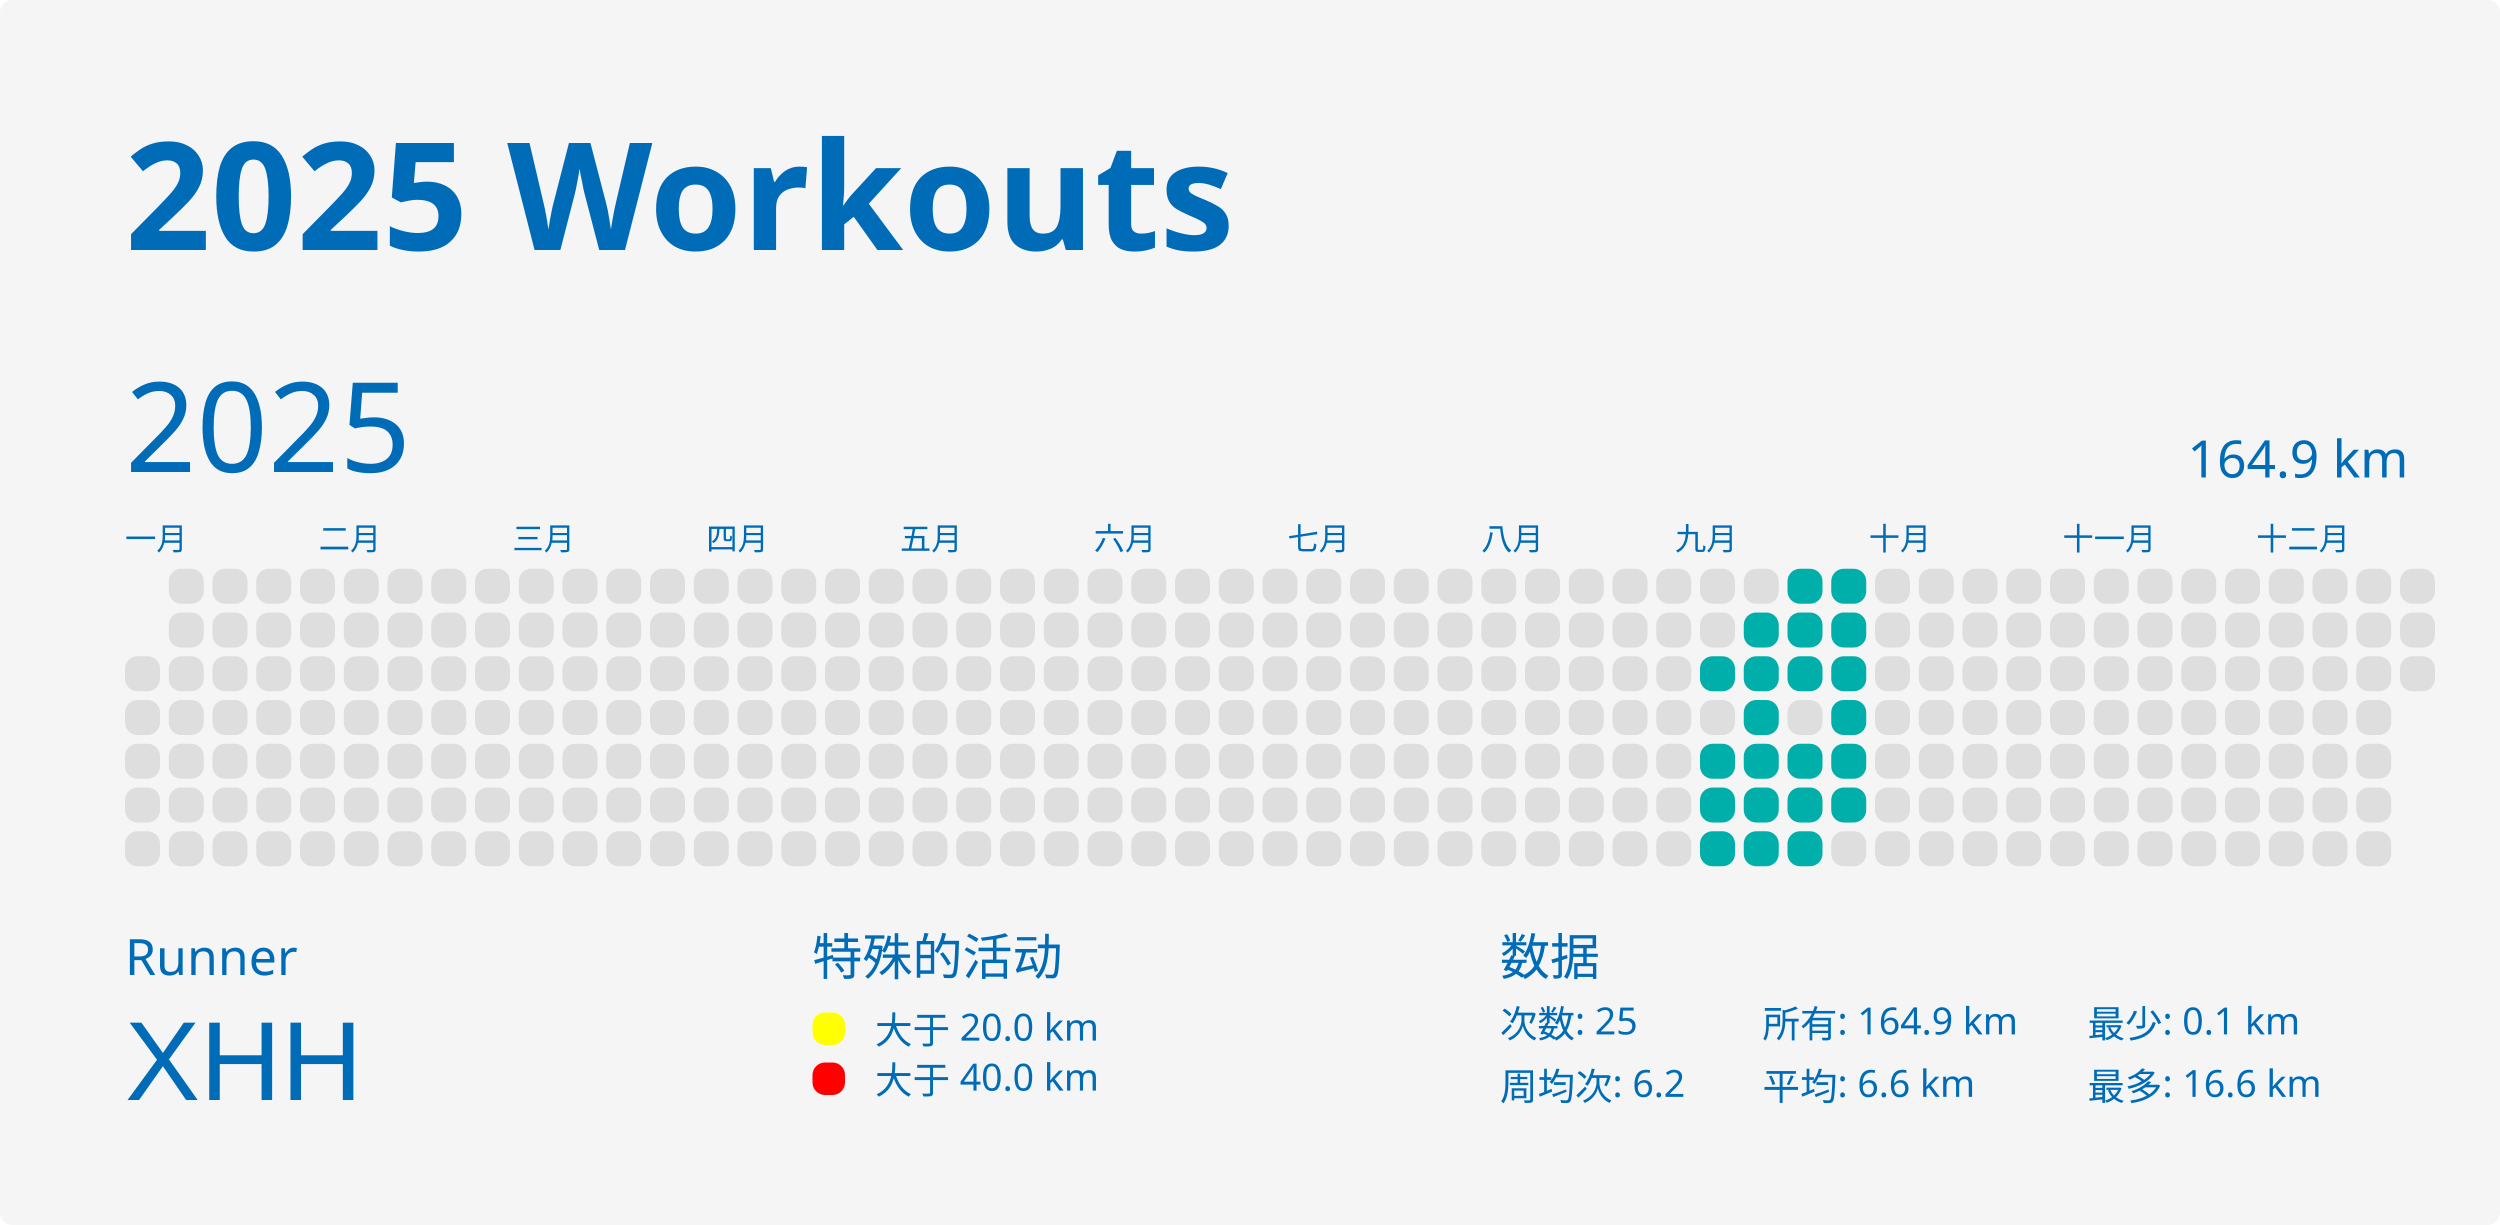
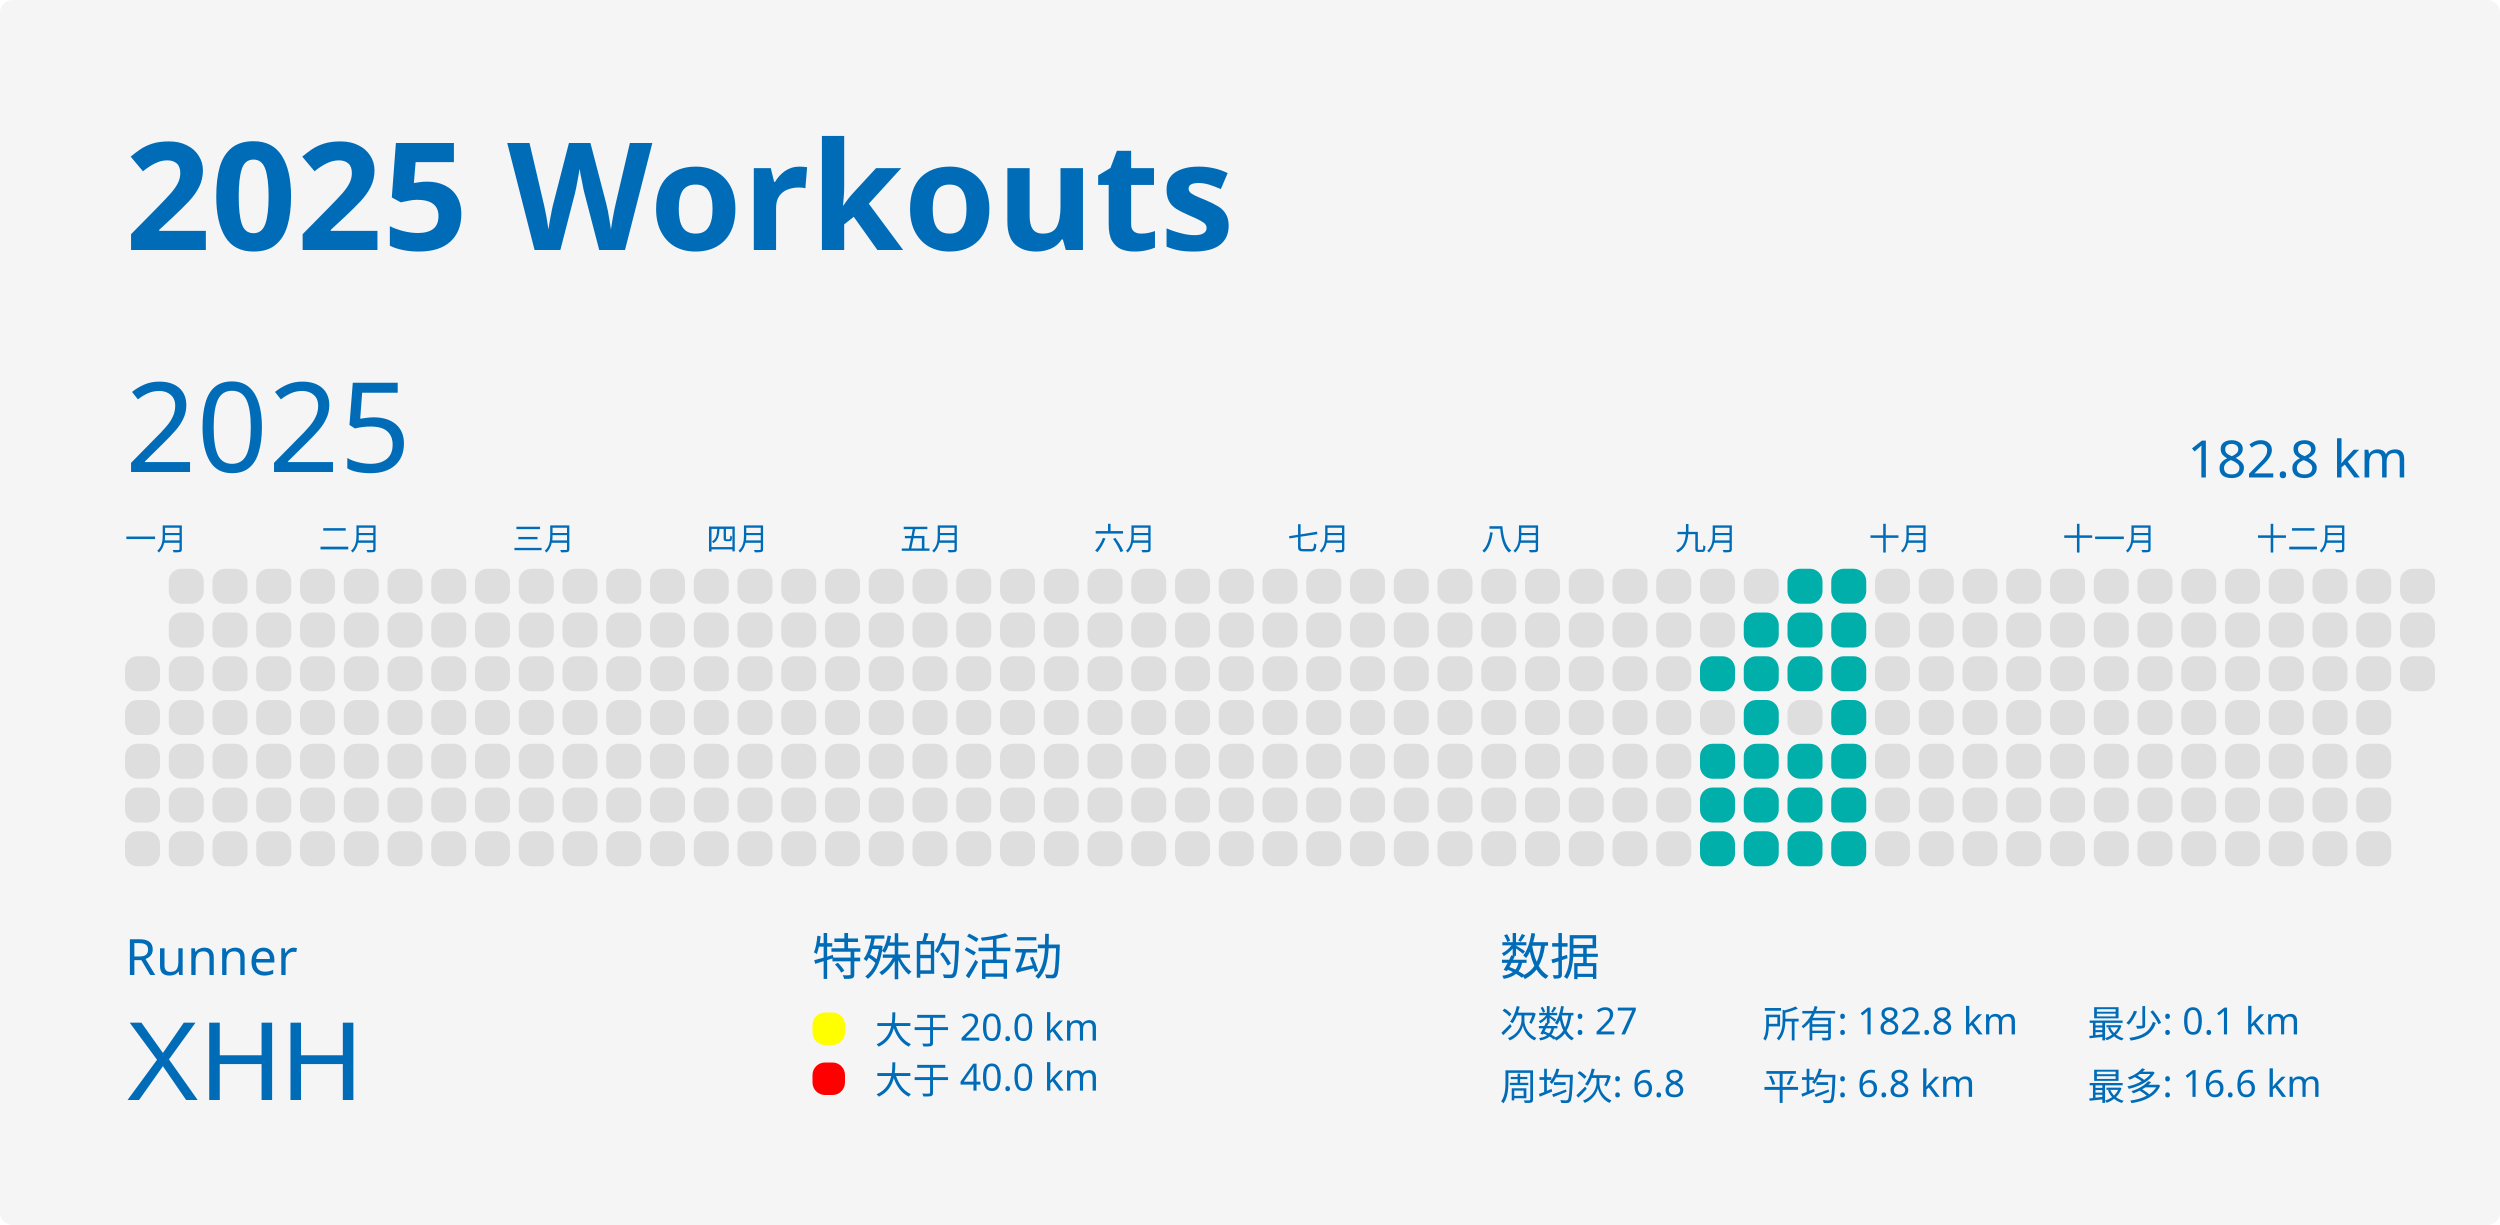
<svg xmlns="http://www.w3.org/2000/svg" baseProfile="full" height="98mm" version="1.1" viewBox="0,0,200,98" width="200mm">
  <defs />
  <rect fill="#f5f5f5" height="98" rx="1" ry="1" width="200" x="0" y="0" />
  <text fill="#006cb8" style="font-size:12px; font-family:MGI-Regular; font-weight:bold;" x="10" y="20">2025 Workouts</text>
  <text fill="#006cb8" style="font-size:4px; font-family:MGI-Regular" x="10" y="78">Runner</text>
  <text fill="#006cb8" style="font-size:9px; font-family:Arial" x="10" y="88">XHH</text>
  <text fill="#006cb8" style="font-size:4px; font-family:MGI-Regular" x="65" y="78">特殊的活动</text>
  <rect fill="yellow" height="2.6" rx="1" ry="1" width="2.6" x="65" y="81" />
  <text fill="#006cb8" style="font-size:3px; font-family:MGI-Regular" x="70" y="83.5">大于 20.0 km</text>
  <rect fill="red" height="2.6" rx="1" ry="1" width="2.6" x="65" y="85" />
  <text fill="#006cb8" style="font-size:3px; font-family:MGI-Regular" x="70" y="87.5">大于 40.0 km</text>
  <text fill="#006cb8" style="font-size:4px; font-family:MGI-Regular" x="120" y="78">数据</text>
-   <text fill="#006cb8" style="font-size:3px; font-family:MGI-Regular" x="120" y="83">次数: 25</text>
-   <text fill="#006cb8" style="font-size:3px; font-family:MGI-Regular" x="120" y="88">周均次: 6.2</text>
-   <text fill="#006cb8" style="font-size:3px; font-family:MGI-Regular" x="141" y="83">所有: 164.9 km</text>
-   <text fill="#006cb8" style="font-size:3px; font-family:MGI-Regular" x="141" y="88">平均: 6.6 km</text>
+   <text fill="#006cb8" style="font-size:3px; font-family:MGI-Regular" x="120" y="83">次数: 27</text>
+   <text fill="#006cb8" style="font-size:3px; font-family:MGI-Regular" x="120" y="88">周均次: 6.8</text>
+   <text fill="#006cb8" style="font-size:3px; font-family:MGI-Regular" x="141" y="83">所有: 182.8 km</text>
+   <text fill="#006cb8" style="font-size:3px; font-family:MGI-Regular" x="141" y="88">平均: 6.8 km</text>
  <text fill="#006cb8" style="font-size:3px; font-family:MGI-Regular" x="167" y="83">最少: 0.1 km</text>
  <text fill="#006cb8" style="font-size:3px; font-family:MGI-Regular" x="167" y="88">最多: 16.6 km</text>
  <text dominant-baseline="hanging" fill="#006cb8" style="font-size:10.0px; font-family:MGI-Regular;" x="10" y="30">2025</text>
-   <text dominant-baseline="hanging" fill="#006cb8" style="font-size:4.125px; font-family:MGI-Regular;" x="175" y="35">164.9 km</text>
+   <text dominant-baseline="hanging" fill="#006cb8" style="font-size:4.125px; font-family:MGI-Regular;" x="175" y="35">182.8 km</text>
  <text fill="#006cb8" style="font-size:2.5px; font-family:MGI-Regular" x="10.0" y="44">一月</text>
  <text fill="#006cb8" style="font-size:2.5px; font-family:MGI-Regular" x="25.5" y="44">二月</text>
  <text fill="#006cb8" style="font-size:2.5px; font-family:MGI-Regular" x="41.0" y="44">三月</text>
  <text fill="#006cb8" style="font-size:2.5px; font-family:MGI-Regular" x="56.5" y="44">四月</text>
  <text fill="#006cb8" style="font-size:2.5px; font-family:MGI-Regular" x="72.0" y="44">五月</text>
  <text fill="#006cb8" style="font-size:2.5px; font-family:MGI-Regular" x="87.5" y="44">六月</text>
  <text fill="#006cb8" style="font-size:2.5px; font-family:MGI-Regular" x="103.0" y="44">七月</text>
  <text fill="#006cb8" style="font-size:2.5px; font-family:MGI-Regular" x="118.5" y="44">八月</text>
  <text fill="#006cb8" style="font-size:2.5px; font-family:MGI-Regular" x="134.0" y="44">九月</text>
  <text fill="#006cb8" style="font-size:2.5px; font-family:MGI-Regular" x="149.5" y="44">十月</text>
  <text fill="#006cb8" style="font-size:2.5px; font-family:MGI-Regular" x="165.0" y="44">十一月</text>
  <text fill="#006cb8" style="font-size:2.5px; font-family:MGI-Regular" x="180.5" y="44">十二月</text>
  <rect fill="#dedede" height="2.8" rx="1" ry="1" width="2.8" x="10.0" y="52.5" />
  <rect fill="#dedede" height="2.8" rx="1" ry="1" width="2.8" x="10.0" y="56.0" />
  <rect fill="#dedede" height="2.8" rx="1" ry="1" width="2.8" x="10.0" y="59.5" />
  <rect fill="#dedede" height="2.8" rx="1" ry="1" width="2.8" x="10.0" y="63.0" />
  <rect fill="#dedede" height="2.8" rx="1" ry="1" width="2.8" x="10.0" y="66.5" />
  <rect fill="#dedede" height="2.8" rx="1" ry="1" width="2.8" x="13.5" y="45.5" />
  <rect fill="#dedede" height="2.8" rx="1" ry="1" width="2.8" x="13.5" y="49.0" />
  <rect fill="#dedede" height="2.8" rx="1" ry="1" width="2.8" x="13.5" y="52.5" />
  <rect fill="#dedede" height="2.8" rx="1" ry="1" width="2.8" x="13.5" y="56.0" />
  <rect fill="#dedede" height="2.8" rx="1" ry="1" width="2.8" x="13.5" y="59.5" />
  <rect fill="#dedede" height="2.8" rx="1" ry="1" width="2.8" x="13.5" y="63.0" />
  <rect fill="#dedede" height="2.8" rx="1" ry="1" width="2.8" x="13.5" y="66.5" />
  <rect fill="#dedede" height="2.8" rx="1" ry="1" width="2.8" x="17.0" y="45.5" />
  <rect fill="#dedede" height="2.8" rx="1" ry="1" width="2.8" x="17.0" y="49.0" />
  <rect fill="#dedede" height="2.8" rx="1" ry="1" width="2.8" x="17.0" y="52.5" />
  <rect fill="#dedede" height="2.8" rx="1" ry="1" width="2.8" x="17.0" y="56.0" />
  <rect fill="#dedede" height="2.8" rx="1" ry="1" width="2.8" x="17.0" y="59.5" />
  <rect fill="#dedede" height="2.8" rx="1" ry="1" width="2.8" x="17.0" y="63.0" />
  <rect fill="#dedede" height="2.8" rx="1" ry="1" width="2.8" x="17.0" y="66.5" />
  <rect fill="#dedede" height="2.8" rx="1" ry="1" width="2.8" x="20.5" y="45.5" />
  <rect fill="#dedede" height="2.8" rx="1" ry="1" width="2.8" x="20.5" y="49.0" />
  <rect fill="#dedede" height="2.8" rx="1" ry="1" width="2.8" x="20.5" y="52.5" />
  <rect fill="#dedede" height="2.8" rx="1" ry="1" width="2.8" x="20.5" y="56.0" />
  <rect fill="#dedede" height="2.8" rx="1" ry="1" width="2.8" x="20.5" y="59.5" />
  <rect fill="#dedede" height="2.8" rx="1" ry="1" width="2.8" x="20.5" y="63.0" />
  <rect fill="#dedede" height="2.8" rx="1" ry="1" width="2.8" x="20.5" y="66.5" />
  <rect fill="#dedede" height="2.8" rx="1" ry="1" width="2.8" x="24.0" y="45.5" />
  <rect fill="#dedede" height="2.8" rx="1" ry="1" width="2.8" x="24.0" y="49.0" />
  <rect fill="#dedede" height="2.8" rx="1" ry="1" width="2.8" x="24.0" y="52.5" />
  <rect fill="#dedede" height="2.8" rx="1" ry="1" width="2.8" x="24.0" y="56.0" />
  <rect fill="#dedede" height="2.8" rx="1" ry="1" width="2.8" x="24.0" y="59.5" />
  <rect fill="#dedede" height="2.8" rx="1" ry="1" width="2.8" x="24.0" y="63.0" />
  <rect fill="#dedede" height="2.8" rx="1" ry="1" width="2.8" x="24.0" y="66.5" />
  <rect fill="#dedede" height="2.8" rx="1" ry="1" width="2.8" x="27.5" y="45.5" />
  <rect fill="#dedede" height="2.8" rx="1" ry="1" width="2.8" x="27.5" y="49.0" />
  <rect fill="#dedede" height="2.8" rx="1" ry="1" width="2.8" x="27.5" y="52.5" />
  <rect fill="#dedede" height="2.8" rx="1" ry="1" width="2.8" x="27.5" y="56.0" />
  <rect fill="#dedede" height="2.8" rx="1" ry="1" width="2.8" x="27.5" y="59.5" />
  <rect fill="#dedede" height="2.8" rx="1" ry="1" width="2.8" x="27.5" y="63.0" />
  <rect fill="#dedede" height="2.8" rx="1" ry="1" width="2.8" x="27.5" y="66.5" />
  <rect fill="#dedede" height="2.8" rx="1" ry="1" width="2.8" x="31.0" y="45.5" />
  <rect fill="#dedede" height="2.8" rx="1" ry="1" width="2.8" x="31.0" y="49.0" />
  <rect fill="#dedede" height="2.8" rx="1" ry="1" width="2.8" x="31.0" y="52.5" />
  <rect fill="#dedede" height="2.8" rx="1" ry="1" width="2.8" x="31.0" y="56.0" />
  <rect fill="#dedede" height="2.8" rx="1" ry="1" width="2.8" x="31.0" y="59.5" />
  <rect fill="#dedede" height="2.8" rx="1" ry="1" width="2.8" x="31.0" y="63.0" />
  <rect fill="#dedede" height="2.8" rx="1" ry="1" width="2.8" x="31.0" y="66.5" />
  <rect fill="#dedede" height="2.8" rx="1" ry="1" width="2.8" x="34.5" y="45.5" />
  <rect fill="#dedede" height="2.8" rx="1" ry="1" width="2.8" x="34.5" y="49.0" />
  <rect fill="#dedede" height="2.8" rx="1" ry="1" width="2.8" x="34.5" y="52.5" />
  <rect fill="#dedede" height="2.8" rx="1" ry="1" width="2.8" x="34.5" y="56.0" />
  <rect fill="#dedede" height="2.8" rx="1" ry="1" width="2.8" x="34.5" y="59.5" />
  <rect fill="#dedede" height="2.8" rx="1" ry="1" width="2.8" x="34.5" y="63.0" />
  <rect fill="#dedede" height="2.8" rx="1" ry="1" width="2.8" x="34.5" y="66.5" />
  <rect fill="#dedede" height="2.8" rx="1" ry="1" width="2.8" x="38.0" y="45.5" />
  <rect fill="#dedede" height="2.8" rx="1" ry="1" width="2.8" x="38.0" y="49.0" />
  <rect fill="#dedede" height="2.8" rx="1" ry="1" width="2.8" x="38.0" y="52.5" />
  <rect fill="#dedede" height="2.8" rx="1" ry="1" width="2.8" x="38.0" y="56.0" />
  <rect fill="#dedede" height="2.8" rx="1" ry="1" width="2.8" x="38.0" y="59.5" />
  <rect fill="#dedede" height="2.8" rx="1" ry="1" width="2.8" x="38.0" y="63.0" />
  <rect fill="#dedede" height="2.8" rx="1" ry="1" width="2.8" x="38.0" y="66.5" />
  <rect fill="#dedede" height="2.8" rx="1" ry="1" width="2.8" x="41.5" y="45.5" />
  <rect fill="#dedede" height="2.8" rx="1" ry="1" width="2.8" x="41.5" y="49.0" />
  <rect fill="#dedede" height="2.8" rx="1" ry="1" width="2.8" x="41.5" y="52.5" />
  <rect fill="#dedede" height="2.8" rx="1" ry="1" width="2.8" x="41.5" y="56.0" />
  <rect fill="#dedede" height="2.8" rx="1" ry="1" width="2.8" x="41.5" y="59.5" />
  <rect fill="#dedede" height="2.8" rx="1" ry="1" width="2.8" x="41.5" y="63.0" />
  <rect fill="#dedede" height="2.8" rx="1" ry="1" width="2.8" x="41.5" y="66.5" />
  <rect fill="#dedede" height="2.8" rx="1" ry="1" width="2.8" x="45.0" y="45.5" />
  <rect fill="#dedede" height="2.8" rx="1" ry="1" width="2.8" x="45.0" y="49.0" />
  <rect fill="#dedede" height="2.8" rx="1" ry="1" width="2.8" x="45.0" y="52.5" />
  <rect fill="#dedede" height="2.8" rx="1" ry="1" width="2.8" x="45.0" y="56.0" />
  <rect fill="#dedede" height="2.8" rx="1" ry="1" width="2.8" x="45.0" y="59.5" />
  <rect fill="#dedede" height="2.8" rx="1" ry="1" width="2.8" x="45.0" y="63.0" />
  <rect fill="#dedede" height="2.8" rx="1" ry="1" width="2.8" x="45.0" y="66.5" />
  <rect fill="#dedede" height="2.8" rx="1" ry="1" width="2.8" x="48.5" y="45.5" />
  <rect fill="#dedede" height="2.8" rx="1" ry="1" width="2.8" x="48.5" y="49.0" />
  <rect fill="#dedede" height="2.8" rx="1" ry="1" width="2.8" x="48.5" y="52.5" />
  <rect fill="#dedede" height="2.8" rx="1" ry="1" width="2.8" x="48.5" y="56.0" />
  <rect fill="#dedede" height="2.8" rx="1" ry="1" width="2.8" x="48.5" y="59.5" />
  <rect fill="#dedede" height="2.8" rx="1" ry="1" width="2.8" x="48.5" y="63.0" />
  <rect fill="#dedede" height="2.8" rx="1" ry="1" width="2.8" x="48.5" y="66.5" />
  <rect fill="#dedede" height="2.8" rx="1" ry="1" width="2.8" x="52.0" y="45.5" />
  <rect fill="#dedede" height="2.8" rx="1" ry="1" width="2.8" x="52.0" y="49.0" />
  <rect fill="#dedede" height="2.8" rx="1" ry="1" width="2.8" x="52.0" y="52.5" />
  <rect fill="#dedede" height="2.8" rx="1" ry="1" width="2.8" x="52.0" y="56.0" />
  <rect fill="#dedede" height="2.8" rx="1" ry="1" width="2.8" x="52.0" y="59.5" />
  <rect fill="#dedede" height="2.8" rx="1" ry="1" width="2.8" x="52.0" y="63.0" />
  <rect fill="#dedede" height="2.8" rx="1" ry="1" width="2.8" x="52.0" y="66.5" />
  <rect fill="#dedede" height="2.8" rx="1" ry="1" width="2.8" x="55.5" y="45.5" />
  <rect fill="#dedede" height="2.8" rx="1" ry="1" width="2.8" x="55.5" y="49.0" />
  <rect fill="#dedede" height="2.8" rx="1" ry="1" width="2.8" x="55.5" y="52.5" />
  <rect fill="#dedede" height="2.8" rx="1" ry="1" width="2.8" x="55.5" y="56.0" />
  <rect fill="#dedede" height="2.8" rx="1" ry="1" width="2.8" x="55.5" y="59.5" />
  <rect fill="#dedede" height="2.8" rx="1" ry="1" width="2.8" x="55.5" y="63.0" />
  <rect fill="#dedede" height="2.8" rx="1" ry="1" width="2.8" x="55.5" y="66.5" />
  <rect fill="#dedede" height="2.8" rx="1" ry="1" width="2.8" x="59.0" y="45.5" />
  <rect fill="#dedede" height="2.8" rx="1" ry="1" width="2.8" x="59.0" y="49.0" />
  <rect fill="#dedede" height="2.8" rx="1" ry="1" width="2.8" x="59.0" y="52.5" />
  <rect fill="#dedede" height="2.8" rx="1" ry="1" width="2.8" x="59.0" y="56.0" />
  <rect fill="#dedede" height="2.8" rx="1" ry="1" width="2.8" x="59.0" y="59.5" />
  <rect fill="#dedede" height="2.8" rx="1" ry="1" width="2.8" x="59.0" y="63.0" />
  <rect fill="#dedede" height="2.8" rx="1" ry="1" width="2.8" x="59.0" y="66.5" />
  <rect fill="#dedede" height="2.8" rx="1" ry="1" width="2.8" x="62.5" y="45.5" />
  <rect fill="#dedede" height="2.8" rx="1" ry="1" width="2.8" x="62.5" y="49.0" />
  <rect fill="#dedede" height="2.8" rx="1" ry="1" width="2.8" x="62.5" y="52.5" />
  <rect fill="#dedede" height="2.8" rx="1" ry="1" width="2.8" x="62.5" y="56.0" />
  <rect fill="#dedede" height="2.8" rx="1" ry="1" width="2.8" x="62.5" y="59.5" />
  <rect fill="#dedede" height="2.8" rx="1" ry="1" width="2.8" x="62.5" y="63.0" />
  <rect fill="#dedede" height="2.8" rx="1" ry="1" width="2.8" x="62.5" y="66.5" />
  <rect fill="#dedede" height="2.8" rx="1" ry="1" width="2.8" x="66.0" y="45.5" />
  <rect fill="#dedede" height="2.8" rx="1" ry="1" width="2.8" x="66.0" y="49.0" />
  <rect fill="#dedede" height="2.8" rx="1" ry="1" width="2.8" x="66.0" y="52.5" />
  <rect fill="#dedede" height="2.8" rx="1" ry="1" width="2.8" x="66.0" y="56.0" />
  <rect fill="#dedede" height="2.8" rx="1" ry="1" width="2.8" x="66.0" y="59.5" />
  <rect fill="#dedede" height="2.8" rx="1" ry="1" width="2.8" x="66.0" y="63.0" />
  <rect fill="#dedede" height="2.8" rx="1" ry="1" width="2.8" x="66.0" y="66.5" />
  <rect fill="#dedede" height="2.8" rx="1" ry="1" width="2.8" x="69.5" y="45.5" />
  <rect fill="#dedede" height="2.8" rx="1" ry="1" width="2.8" x="69.5" y="49.0" />
  <rect fill="#dedede" height="2.8" rx="1" ry="1" width="2.8" x="69.5" y="52.5" />
  <rect fill="#dedede" height="2.8" rx="1" ry="1" width="2.8" x="69.5" y="56.0" />
  <rect fill="#dedede" height="2.8" rx="1" ry="1" width="2.8" x="69.5" y="59.5" />
  <rect fill="#dedede" height="2.8" rx="1" ry="1" width="2.8" x="69.5" y="63.0" />
  <rect fill="#dedede" height="2.8" rx="1" ry="1" width="2.8" x="69.5" y="66.5" />
  <rect fill="#dedede" height="2.8" rx="1" ry="1" width="2.8" x="73.0" y="45.5" />
  <rect fill="#dedede" height="2.8" rx="1" ry="1" width="2.8" x="73.0" y="49.0" />
  <rect fill="#dedede" height="2.8" rx="1" ry="1" width="2.8" x="73.0" y="52.5" />
  <rect fill="#dedede" height="2.8" rx="1" ry="1" width="2.8" x="73.0" y="56.0" />
  <rect fill="#dedede" height="2.8" rx="1" ry="1" width="2.8" x="73.0" y="59.5" />
  <rect fill="#dedede" height="2.8" rx="1" ry="1" width="2.8" x="73.0" y="63.0" />
  <rect fill="#dedede" height="2.8" rx="1" ry="1" width="2.8" x="73.0" y="66.5" />
  <rect fill="#dedede" height="2.8" rx="1" ry="1" width="2.8" x="76.5" y="45.5" />
  <rect fill="#dedede" height="2.8" rx="1" ry="1" width="2.8" x="76.5" y="49.0" />
  <rect fill="#dedede" height="2.8" rx="1" ry="1" width="2.8" x="76.5" y="52.5" />
  <rect fill="#dedede" height="2.8" rx="1" ry="1" width="2.8" x="76.5" y="56.0" />
  <rect fill="#dedede" height="2.8" rx="1" ry="1" width="2.8" x="76.5" y="59.5" />
  <rect fill="#dedede" height="2.8" rx="1" ry="1" width="2.8" x="76.5" y="63.0" />
  <rect fill="#dedede" height="2.8" rx="1" ry="1" width="2.8" x="76.5" y="66.5" />
  <rect fill="#dedede" height="2.8" rx="1" ry="1" width="2.8" x="80.0" y="45.5" />
  <rect fill="#dedede" height="2.8" rx="1" ry="1" width="2.8" x="80.0" y="49.0" />
  <rect fill="#dedede" height="2.8" rx="1" ry="1" width="2.8" x="80.0" y="52.5" />
  <rect fill="#dedede" height="2.8" rx="1" ry="1" width="2.8" x="80.0" y="56.0" />
  <rect fill="#dedede" height="2.8" rx="1" ry="1" width="2.8" x="80.0" y="59.5" />
  <rect fill="#dedede" height="2.8" rx="1" ry="1" width="2.8" x="80.0" y="63.0" />
  <rect fill="#dedede" height="2.8" rx="1" ry="1" width="2.8" x="80.0" y="66.5" />
  <rect fill="#dedede" height="2.8" rx="1" ry="1" width="2.8" x="83.5" y="45.5" />
  <rect fill="#dedede" height="2.8" rx="1" ry="1" width="2.8" x="83.5" y="49.0" />
  <rect fill="#dedede" height="2.8" rx="1" ry="1" width="2.8" x="83.5" y="52.5" />
  <rect fill="#dedede" height="2.8" rx="1" ry="1" width="2.8" x="83.5" y="56.0" />
  <rect fill="#dedede" height="2.8" rx="1" ry="1" width="2.8" x="83.5" y="59.5" />
  <rect fill="#dedede" height="2.8" rx="1" ry="1" width="2.8" x="83.5" y="63.0" />
  <rect fill="#dedede" height="2.8" rx="1" ry="1" width="2.8" x="83.5" y="66.5" />
  <rect fill="#dedede" height="2.8" rx="1" ry="1" width="2.8" x="87.0" y="45.5" />
  <rect fill="#dedede" height="2.8" rx="1" ry="1" width="2.8" x="87.0" y="49.0" />
  <rect fill="#dedede" height="2.8" rx="1" ry="1" width="2.8" x="87.0" y="52.5" />
  <rect fill="#dedede" height="2.8" rx="1" ry="1" width="2.8" x="87.0" y="56.0" />
  <rect fill="#dedede" height="2.8" rx="1" ry="1" width="2.8" x="87.0" y="59.5" />
  <rect fill="#dedede" height="2.8" rx="1" ry="1" width="2.8" x="87.0" y="63.0" />
  <rect fill="#dedede" height="2.8" rx="1" ry="1" width="2.8" x="87.0" y="66.5" />
  <rect fill="#dedede" height="2.8" rx="1" ry="1" width="2.8" x="90.5" y="45.5" />
  <rect fill="#dedede" height="2.8" rx="1" ry="1" width="2.8" x="90.5" y="49.0" />
  <rect fill="#dedede" height="2.8" rx="1" ry="1" width="2.8" x="90.5" y="52.5" />
  <rect fill="#dedede" height="2.8" rx="1" ry="1" width="2.8" x="90.5" y="56.0" />
  <rect fill="#dedede" height="2.8" rx="1" ry="1" width="2.8" x="90.5" y="59.5" />
  <rect fill="#dedede" height="2.8" rx="1" ry="1" width="2.8" x="90.5" y="63.0" />
  <rect fill="#dedede" height="2.8" rx="1" ry="1" width="2.8" x="90.5" y="66.5" />
  <rect fill="#dedede" height="2.8" rx="1" ry="1" width="2.8" x="94.0" y="45.5" />
  <rect fill="#dedede" height="2.8" rx="1" ry="1" width="2.8" x="94.0" y="49.0" />
  <rect fill="#dedede" height="2.8" rx="1" ry="1" width="2.8" x="94.0" y="52.5" />
  <rect fill="#dedede" height="2.8" rx="1" ry="1" width="2.8" x="94.0" y="56.0" />
  <rect fill="#dedede" height="2.8" rx="1" ry="1" width="2.8" x="94.0" y="59.5" />
  <rect fill="#dedede" height="2.8" rx="1" ry="1" width="2.8" x="94.0" y="63.0" />
  <rect fill="#dedede" height="2.8" rx="1" ry="1" width="2.8" x="94.0" y="66.5" />
  <rect fill="#dedede" height="2.8" rx="1" ry="1" width="2.8" x="97.5" y="45.5" />
  <rect fill="#dedede" height="2.8" rx="1" ry="1" width="2.8" x="97.5" y="49.0" />
  <rect fill="#dedede" height="2.8" rx="1" ry="1" width="2.8" x="97.5" y="52.5" />
  <rect fill="#dedede" height="2.8" rx="1" ry="1" width="2.8" x="97.5" y="56.0" />
  <rect fill="#dedede" height="2.8" rx="1" ry="1" width="2.8" x="97.5" y="59.5" />
  <rect fill="#dedede" height="2.8" rx="1" ry="1" width="2.8" x="97.5" y="63.0" />
  <rect fill="#dedede" height="2.8" rx="1" ry="1" width="2.8" x="97.5" y="66.5" />
  <rect fill="#dedede" height="2.8" rx="1" ry="1" width="2.8" x="101.0" y="45.5" />
  <rect fill="#dedede" height="2.8" rx="1" ry="1" width="2.8" x="101.0" y="49.0" />
  <rect fill="#dedede" height="2.8" rx="1" ry="1" width="2.8" x="101.0" y="52.5" />
  <rect fill="#dedede" height="2.8" rx="1" ry="1" width="2.8" x="101.0" y="56.0" />
  <rect fill="#dedede" height="2.8" rx="1" ry="1" width="2.8" x="101.0" y="59.5" />
  <rect fill="#dedede" height="2.8" rx="1" ry="1" width="2.8" x="101.0" y="63.0" />
  <rect fill="#dedede" height="2.8" rx="1" ry="1" width="2.8" x="101.0" y="66.5" />
  <rect fill="#dedede" height="2.8" rx="1" ry="1" width="2.8" x="104.5" y="45.5" />
  <rect fill="#dedede" height="2.8" rx="1" ry="1" width="2.8" x="104.5" y="49.0" />
  <rect fill="#dedede" height="2.8" rx="1" ry="1" width="2.8" x="104.5" y="52.5" />
  <rect fill="#dedede" height="2.8" rx="1" ry="1" width="2.8" x="104.5" y="56.0" />
  <rect fill="#dedede" height="2.8" rx="1" ry="1" width="2.8" x="104.5" y="59.5" />
  <rect fill="#dedede" height="2.8" rx="1" ry="1" width="2.8" x="104.5" y="63.0" />
  <rect fill="#dedede" height="2.8" rx="1" ry="1" width="2.8" x="104.5" y="66.5" />
  <rect fill="#dedede" height="2.8" rx="1" ry="1" width="2.8" x="108.0" y="45.5" />
  <rect fill="#dedede" height="2.8" rx="1" ry="1" width="2.8" x="108.0" y="49.0" />
  <rect fill="#dedede" height="2.8" rx="1" ry="1" width="2.8" x="108.0" y="52.5" />
  <rect fill="#dedede" height="2.8" rx="1" ry="1" width="2.8" x="108.0" y="56.0" />
  <rect fill="#dedede" height="2.8" rx="1" ry="1" width="2.8" x="108.0" y="59.5" />
  <rect fill="#dedede" height="2.8" rx="1" ry="1" width="2.8" x="108.0" y="63.0" />
  <rect fill="#dedede" height="2.8" rx="1" ry="1" width="2.8" x="108.0" y="66.5" />
  <rect fill="#dedede" height="2.8" rx="1" ry="1" width="2.8" x="111.5" y="45.5" />
  <rect fill="#dedede" height="2.8" rx="1" ry="1" width="2.8" x="111.5" y="49.0" />
  <rect fill="#dedede" height="2.8" rx="1" ry="1" width="2.8" x="111.5" y="52.5" />
  <rect fill="#dedede" height="2.8" rx="1" ry="1" width="2.8" x="111.5" y="56.0" />
  <rect fill="#dedede" height="2.8" rx="1" ry="1" width="2.8" x="111.5" y="59.5" />
  <rect fill="#dedede" height="2.8" rx="1" ry="1" width="2.8" x="111.5" y="63.0" />
  <rect fill="#dedede" height="2.8" rx="1" ry="1" width="2.8" x="111.5" y="66.5" />
  <rect fill="#dedede" height="2.8" rx="1" ry="1" width="2.8" x="115.0" y="45.5" />
  <rect fill="#dedede" height="2.8" rx="1" ry="1" width="2.8" x="115.0" y="49.0" />
  <rect fill="#dedede" height="2.8" rx="1" ry="1" width="2.8" x="115.0" y="52.5" />
  <rect fill="#dedede" height="2.8" rx="1" ry="1" width="2.8" x="115.0" y="56.0" />
  <rect fill="#dedede" height="2.8" rx="1" ry="1" width="2.8" x="115.0" y="59.5" />
  <rect fill="#dedede" height="2.8" rx="1" ry="1" width="2.8" x="115.0" y="63.0" />
  <rect fill="#dedede" height="2.8" rx="1" ry="1" width="2.8" x="115.0" y="66.5" />
  <rect fill="#dedede" height="2.8" rx="1" ry="1" width="2.8" x="118.5" y="45.5" />
  <rect fill="#dedede" height="2.8" rx="1" ry="1" width="2.8" x="118.5" y="49.0" />
  <rect fill="#dedede" height="2.8" rx="1" ry="1" width="2.8" x="118.5" y="52.5" />
  <rect fill="#dedede" height="2.8" rx="1" ry="1" width="2.8" x="118.5" y="56.0" />
  <rect fill="#dedede" height="2.8" rx="1" ry="1" width="2.8" x="118.5" y="59.5" />
  <rect fill="#dedede" height="2.8" rx="1" ry="1" width="2.8" x="118.5" y="63.0" />
  <rect fill="#dedede" height="2.8" rx="1" ry="1" width="2.8" x="118.5" y="66.5" />
  <rect fill="#dedede" height="2.8" rx="1" ry="1" width="2.8" x="122.0" y="45.5" />
  <rect fill="#dedede" height="2.8" rx="1" ry="1" width="2.8" x="122.0" y="49.0" />
  <rect fill="#dedede" height="2.8" rx="1" ry="1" width="2.8" x="122.0" y="52.5" />
  <rect fill="#dedede" height="2.8" rx="1" ry="1" width="2.8" x="122.0" y="56.0" />
  <rect fill="#dedede" height="2.8" rx="1" ry="1" width="2.8" x="122.0" y="59.5" />
  <rect fill="#dedede" height="2.8" rx="1" ry="1" width="2.8" x="122.0" y="63.0" />
  <rect fill="#dedede" height="2.8" rx="1" ry="1" width="2.8" x="122.0" y="66.5" />
  <rect fill="#dedede" height="2.8" rx="1" ry="1" width="2.8" x="125.5" y="45.5" />
  <rect fill="#dedede" height="2.8" rx="1" ry="1" width="2.8" x="125.5" y="49.0" />
  <rect fill="#dedede" height="2.8" rx="1" ry="1" width="2.8" x="125.5" y="52.5" />
  <rect fill="#dedede" height="2.8" rx="1" ry="1" width="2.8" x="125.5" y="56.0" />
  <rect fill="#dedede" height="2.8" rx="1" ry="1" width="2.8" x="125.5" y="59.5" />
  <rect fill="#dedede" height="2.8" rx="1" ry="1" width="2.8" x="125.5" y="63.0" />
  <rect fill="#dedede" height="2.8" rx="1" ry="1" width="2.8" x="125.5" y="66.5" />
  <rect fill="#dedede" height="2.8" rx="1" ry="1" width="2.8" x="129.0" y="45.5" />
  <rect fill="#dedede" height="2.8" rx="1" ry="1" width="2.8" x="129.0" y="49.0" />
  <rect fill="#dedede" height="2.8" rx="1" ry="1" width="2.8" x="129.0" y="52.5" />
  <rect fill="#dedede" height="2.8" rx="1" ry="1" width="2.8" x="129.0" y="56.0" />
  <rect fill="#dedede" height="2.8" rx="1" ry="1" width="2.8" x="129.0" y="59.5" />
  <rect fill="#dedede" height="2.8" rx="1" ry="1" width="2.8" x="129.0" y="63.0" />
  <rect fill="#dedede" height="2.8" rx="1" ry="1" width="2.8" x="129.0" y="66.5" />
  <rect fill="#dedede" height="2.8" rx="1" ry="1" width="2.8" x="132.5" y="45.5" />
  <rect fill="#dedede" height="2.8" rx="1" ry="1" width="2.8" x="132.5" y="49.0" />
  <rect fill="#dedede" height="2.8" rx="1" ry="1" width="2.8" x="132.5" y="52.5" />
  <rect fill="#dedede" height="2.8" rx="1" ry="1" width="2.8" x="132.5" y="56.0" />
  <rect fill="#dedede" height="2.8" rx="1" ry="1" width="2.8" x="132.5" y="59.5" />
  <rect fill="#dedede" height="2.8" rx="1" ry="1" width="2.8" x="132.5" y="63.0" />
  <rect fill="#dedede" height="2.8" rx="1" ry="1" width="2.8" x="132.5" y="66.5" />
  <rect fill="#dedede" height="2.8" rx="1" ry="1" width="2.8" x="136.0" y="45.5" />
  <rect fill="#dedede" height="2.8" rx="1" ry="1" width="2.8" x="136.0" y="49.0" />
  <rect fill="#00AFAA" height="2.8" rx="1" ry="1" width="2.8" x="136.0" y="52.5" />
  <rect fill="#dedede" height="2.8" rx="1" ry="1" width="2.8" x="136.0" y="56.0" />
  <rect fill="#00AFAA" height="2.8" rx="1" ry="1" width="2.8" x="136.0" y="59.5" />
  <rect fill="#00AFAA" height="2.8" rx="1" ry="1" width="2.8" x="136.0" y="63.0" />
  <rect fill="#00AFAA" height="2.8" rx="1" ry="1" width="2.8" x="136.0" y="66.5" />
  <rect fill="#dedede" height="2.8" rx="1" ry="1" width="2.8" x="139.5" y="45.5" />
  <rect fill="#00AFAA" height="2.8" rx="1" ry="1" width="2.8" x="139.5" y="49.0" />
  <rect fill="#00AFAA" height="2.8" rx="1" ry="1" width="2.8" x="139.5" y="52.5" />
  <rect fill="#00AFAA" height="2.8" rx="1" ry="1" width="2.8" x="139.5" y="56.0" />
  <rect fill="#00AFAA" height="2.8" rx="1" ry="1" width="2.8" x="139.5" y="59.5" />
  <rect fill="#00AFAA" height="2.8" rx="1" ry="1" width="2.8" x="139.5" y="63.0" />
  <rect fill="#00AFAA" height="2.8" rx="1" ry="1" width="2.8" x="139.5" y="66.5" />
  <rect fill="#00AFAA" height="2.8" rx="1" ry="1" width="2.8" x="143.0" y="45.5" />
  <rect fill="#00AFAA" height="2.8" rx="1" ry="1" width="2.8" x="143.0" y="49.0" />
  <rect fill="#00AFAA" height="2.8" rx="1" ry="1" width="2.8" x="143.0" y="52.5" />
  <rect fill="#dedede" height="2.8" rx="1" ry="1" width="2.8" x="143.0" y="56.0" />
  <rect fill="#00AFAA" height="2.8" rx="1" ry="1" width="2.8" x="143.0" y="59.5" />
  <rect fill="#00AFAA" height="2.8" rx="1" ry="1" width="2.8" x="143.0" y="63.0" />
  <rect fill="#00AFAA" height="2.8" rx="1" ry="1" width="2.8" x="143.0" y="66.5" />
  <rect fill="#00AFAA" height="2.8" rx="1" ry="1" width="2.8" x="146.5" y="45.5" />
  <rect fill="#00AFAA" height="2.8" rx="1" ry="1" width="2.8" x="146.5" y="49.0" />
  <rect fill="#00AFAA" height="2.8" rx="1" ry="1" width="2.8" x="146.5" y="52.5" />
  <rect fill="#00AFAA" height="2.8" rx="1" ry="1" width="2.8" x="146.5" y="56.0" />
  <rect fill="#00AFAA" height="2.8" rx="1" ry="1" width="2.8" x="146.5" y="59.5" />
  <rect fill="#00AFAA" height="2.8" rx="1" ry="1" width="2.8" x="146.5" y="63.0" />
-   <rect fill="#dedede" height="2.8" rx="1" ry="1" width="2.8" x="146.5" y="66.5" />
+   <rect fill="#00AFAA" height="2.8" rx="1" ry="1" width="2.8" x="146.5" y="66.5" />
  <rect fill="#dedede" height="2.8" rx="1" ry="1" width="2.8" x="150.0" y="45.5" />
  <rect fill="#dedede" height="2.8" rx="1" ry="1" width="2.8" x="150.0" y="49.0" />
  <rect fill="#dedede" height="2.8" rx="1" ry="1" width="2.8" x="150.0" y="52.5" />
  <rect fill="#dedede" height="2.8" rx="1" ry="1" width="2.8" x="150.0" y="56.0" />
  <rect fill="#dedede" height="2.8" rx="1" ry="1" width="2.8" x="150.0" y="59.5" />
  <rect fill="#dedede" height="2.8" rx="1" ry="1" width="2.8" x="150.0" y="63.0" />
  <rect fill="#dedede" height="2.8" rx="1" ry="1" width="2.8" x="150.0" y="66.5" />
  <rect fill="#dedede" height="2.8" rx="1" ry="1" width="2.8" x="153.5" y="45.5" />
  <rect fill="#dedede" height="2.8" rx="1" ry="1" width="2.8" x="153.5" y="49.0" />
  <rect fill="#dedede" height="2.8" rx="1" ry="1" width="2.8" x="153.5" y="52.5" />
  <rect fill="#dedede" height="2.8" rx="1" ry="1" width="2.8" x="153.5" y="56.0" />
  <rect fill="#dedede" height="2.8" rx="1" ry="1" width="2.8" x="153.5" y="59.5" />
  <rect fill="#dedede" height="2.8" rx="1" ry="1" width="2.8" x="153.5" y="63.0" />
  <rect fill="#dedede" height="2.8" rx="1" ry="1" width="2.8" x="153.5" y="66.5" />
  <rect fill="#dedede" height="2.8" rx="1" ry="1" width="2.8" x="157.0" y="45.5" />
  <rect fill="#dedede" height="2.8" rx="1" ry="1" width="2.8" x="157.0" y="49.0" />
  <rect fill="#dedede" height="2.8" rx="1" ry="1" width="2.8" x="157.0" y="52.5" />
  <rect fill="#dedede" height="2.8" rx="1" ry="1" width="2.8" x="157.0" y="56.0" />
  <rect fill="#dedede" height="2.8" rx="1" ry="1" width="2.8" x="157.0" y="59.5" />
  <rect fill="#dedede" height="2.8" rx="1" ry="1" width="2.8" x="157.0" y="63.0" />
  <rect fill="#dedede" height="2.8" rx="1" ry="1" width="2.8" x="157.0" y="66.5" />
  <rect fill="#dedede" height="2.8" rx="1" ry="1" width="2.8" x="160.5" y="45.5" />
  <rect fill="#dedede" height="2.8" rx="1" ry="1" width="2.8" x="160.5" y="49.0" />
  <rect fill="#dedede" height="2.8" rx="1" ry="1" width="2.8" x="160.5" y="52.5" />
  <rect fill="#dedede" height="2.8" rx="1" ry="1" width="2.8" x="160.5" y="56.0" />
  <rect fill="#dedede" height="2.8" rx="1" ry="1" width="2.8" x="160.5" y="59.5" />
  <rect fill="#dedede" height="2.8" rx="1" ry="1" width="2.8" x="160.5" y="63.0" />
  <rect fill="#dedede" height="2.8" rx="1" ry="1" width="2.8" x="160.5" y="66.5" />
  <rect fill="#dedede" height="2.8" rx="1" ry="1" width="2.8" x="164.0" y="45.5" />
  <rect fill="#dedede" height="2.8" rx="1" ry="1" width="2.8" x="164.0" y="49.0" />
  <rect fill="#dedede" height="2.8" rx="1" ry="1" width="2.8" x="164.0" y="52.5" />
  <rect fill="#dedede" height="2.8" rx="1" ry="1" width="2.8" x="164.0" y="56.0" />
  <rect fill="#dedede" height="2.8" rx="1" ry="1" width="2.8" x="164.0" y="59.5" />
  <rect fill="#dedede" height="2.8" rx="1" ry="1" width="2.8" x="164.0" y="63.0" />
  <rect fill="#dedede" height="2.8" rx="1" ry="1" width="2.8" x="164.0" y="66.5" />
  <rect fill="#dedede" height="2.8" rx="1" ry="1" width="2.8" x="167.5" y="45.5" />
  <rect fill="#dedede" height="2.8" rx="1" ry="1" width="2.8" x="167.5" y="49.0" />
  <rect fill="#dedede" height="2.8" rx="1" ry="1" width="2.8" x="167.5" y="52.5" />
  <rect fill="#dedede" height="2.8" rx="1" ry="1" width="2.8" x="167.5" y="56.0" />
  <rect fill="#dedede" height="2.8" rx="1" ry="1" width="2.8" x="167.5" y="59.5" />
  <rect fill="#dedede" height="2.8" rx="1" ry="1" width="2.8" x="167.5" y="63.0" />
  <rect fill="#dedede" height="2.8" rx="1" ry="1" width="2.8" x="167.5" y="66.5" />
  <rect fill="#dedede" height="2.8" rx="1" ry="1" width="2.8" x="171.0" y="45.5" />
  <rect fill="#dedede" height="2.8" rx="1" ry="1" width="2.8" x="171.0" y="49.0" />
  <rect fill="#dedede" height="2.8" rx="1" ry="1" width="2.8" x="171.0" y="52.5" />
  <rect fill="#dedede" height="2.8" rx="1" ry="1" width="2.8" x="171.0" y="56.0" />
  <rect fill="#dedede" height="2.8" rx="1" ry="1" width="2.8" x="171.0" y="59.5" />
  <rect fill="#dedede" height="2.8" rx="1" ry="1" width="2.8" x="171.0" y="63.0" />
  <rect fill="#dedede" height="2.8" rx="1" ry="1" width="2.8" x="171.0" y="66.5" />
  <rect fill="#dedede" height="2.8" rx="1" ry="1" width="2.8" x="174.5" y="45.5" />
  <rect fill="#dedede" height="2.8" rx="1" ry="1" width="2.8" x="174.5" y="49.0" />
  <rect fill="#dedede" height="2.8" rx="1" ry="1" width="2.8" x="174.5" y="52.5" />
  <rect fill="#dedede" height="2.8" rx="1" ry="1" width="2.8" x="174.5" y="56.0" />
  <rect fill="#dedede" height="2.8" rx="1" ry="1" width="2.8" x="174.5" y="59.5" />
  <rect fill="#dedede" height="2.8" rx="1" ry="1" width="2.8" x="174.5" y="63.0" />
  <rect fill="#dedede" height="2.8" rx="1" ry="1" width="2.8" x="174.5" y="66.5" />
  <rect fill="#dedede" height="2.8" rx="1" ry="1" width="2.8" x="178.0" y="45.5" />
  <rect fill="#dedede" height="2.8" rx="1" ry="1" width="2.8" x="178.0" y="49.0" />
  <rect fill="#dedede" height="2.8" rx="1" ry="1" width="2.8" x="178.0" y="52.5" />
  <rect fill="#dedede" height="2.8" rx="1" ry="1" width="2.8" x="178.0" y="56.0" />
  <rect fill="#dedede" height="2.8" rx="1" ry="1" width="2.8" x="178.0" y="59.5" />
  <rect fill="#dedede" height="2.8" rx="1" ry="1" width="2.8" x="178.0" y="63.0" />
  <rect fill="#dedede" height="2.8" rx="1" ry="1" width="2.8" x="178.0" y="66.5" />
  <rect fill="#dedede" height="2.8" rx="1" ry="1" width="2.8" x="181.5" y="45.5" />
  <rect fill="#dedede" height="2.8" rx="1" ry="1" width="2.8" x="181.5" y="49.0" />
  <rect fill="#dedede" height="2.8" rx="1" ry="1" width="2.8" x="181.5" y="52.5" />
  <rect fill="#dedede" height="2.8" rx="1" ry="1" width="2.8" x="181.5" y="56.0" />
  <rect fill="#dedede" height="2.8" rx="1" ry="1" width="2.8" x="181.5" y="59.5" />
  <rect fill="#dedede" height="2.8" rx="1" ry="1" width="2.8" x="181.5" y="63.0" />
  <rect fill="#dedede" height="2.8" rx="1" ry="1" width="2.8" x="181.5" y="66.5" />
  <rect fill="#dedede" height="2.8" rx="1" ry="1" width="2.8" x="185.0" y="45.5" />
  <rect fill="#dedede" height="2.8" rx="1" ry="1" width="2.8" x="185.0" y="49.0" />
  <rect fill="#dedede" height="2.8" rx="1" ry="1" width="2.8" x="185.0" y="52.5" />
  <rect fill="#dedede" height="2.8" rx="1" ry="1" width="2.8" x="185.0" y="56.0" />
  <rect fill="#dedede" height="2.8" rx="1" ry="1" width="2.8" x="185.0" y="59.5" />
  <rect fill="#dedede" height="2.8" rx="1" ry="1" width="2.8" x="185.0" y="63.0" />
  <rect fill="#dedede" height="2.8" rx="1" ry="1" width="2.8" x="185.0" y="66.5" />
  <rect fill="#dedede" height="2.8" rx="1" ry="1" width="2.8" x="188.5" y="45.5" />
  <rect fill="#dedede" height="2.8" rx="1" ry="1" width="2.8" x="188.5" y="49.0" />
  <rect fill="#dedede" height="2.8" rx="1" ry="1" width="2.8" x="188.5" y="52.5" />
  <rect fill="#dedede" height="2.8" rx="1" ry="1" width="2.8" x="188.5" y="56.0" />
  <rect fill="#dedede" height="2.8" rx="1" ry="1" width="2.8" x="188.5" y="59.5" />
  <rect fill="#dedede" height="2.8" rx="1" ry="1" width="2.8" x="188.5" y="63.0" />
  <rect fill="#dedede" height="2.8" rx="1" ry="1" width="2.8" x="188.5" y="66.5" />
  <rect fill="#dedede" height="2.8" rx="1" ry="1" width="2.8" x="192.0" y="45.5" />
  <rect fill="#dedede" height="2.8" rx="1" ry="1" width="2.8" x="192.0" y="49.0" />
  <rect fill="#dedede" height="2.8" rx="1" ry="1" width="2.8" x="192.0" y="52.5" />
</svg>
